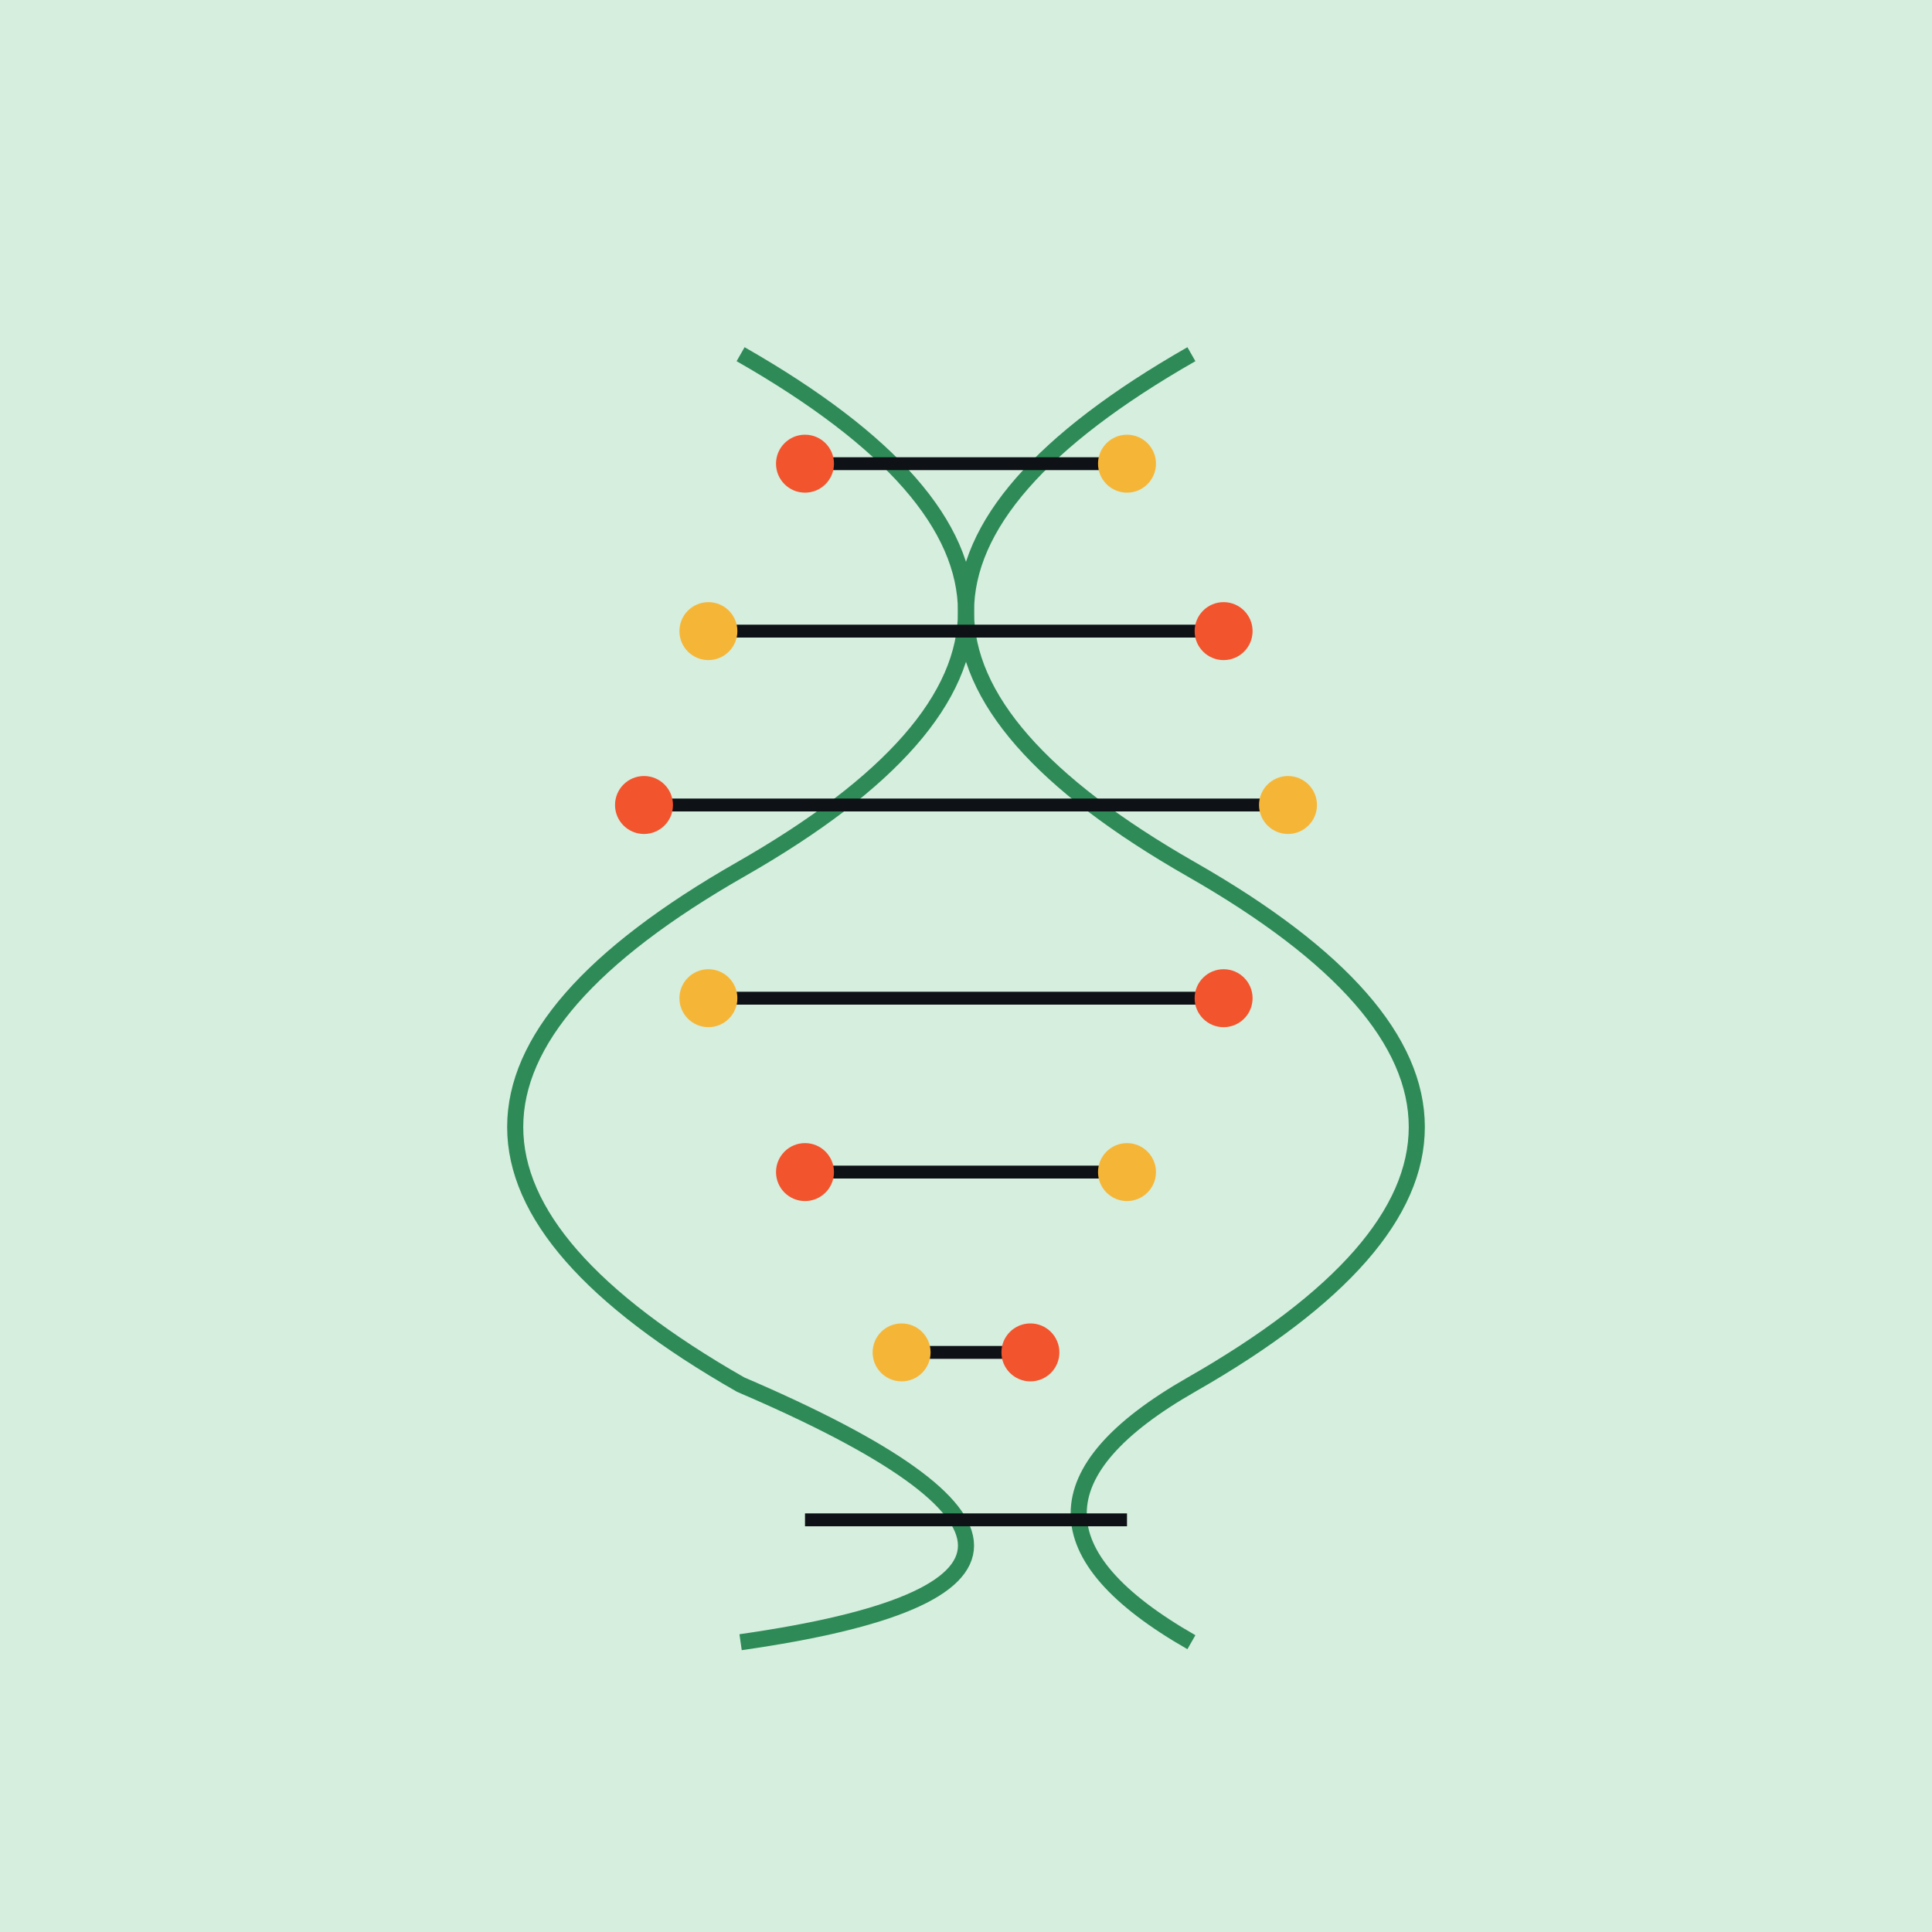
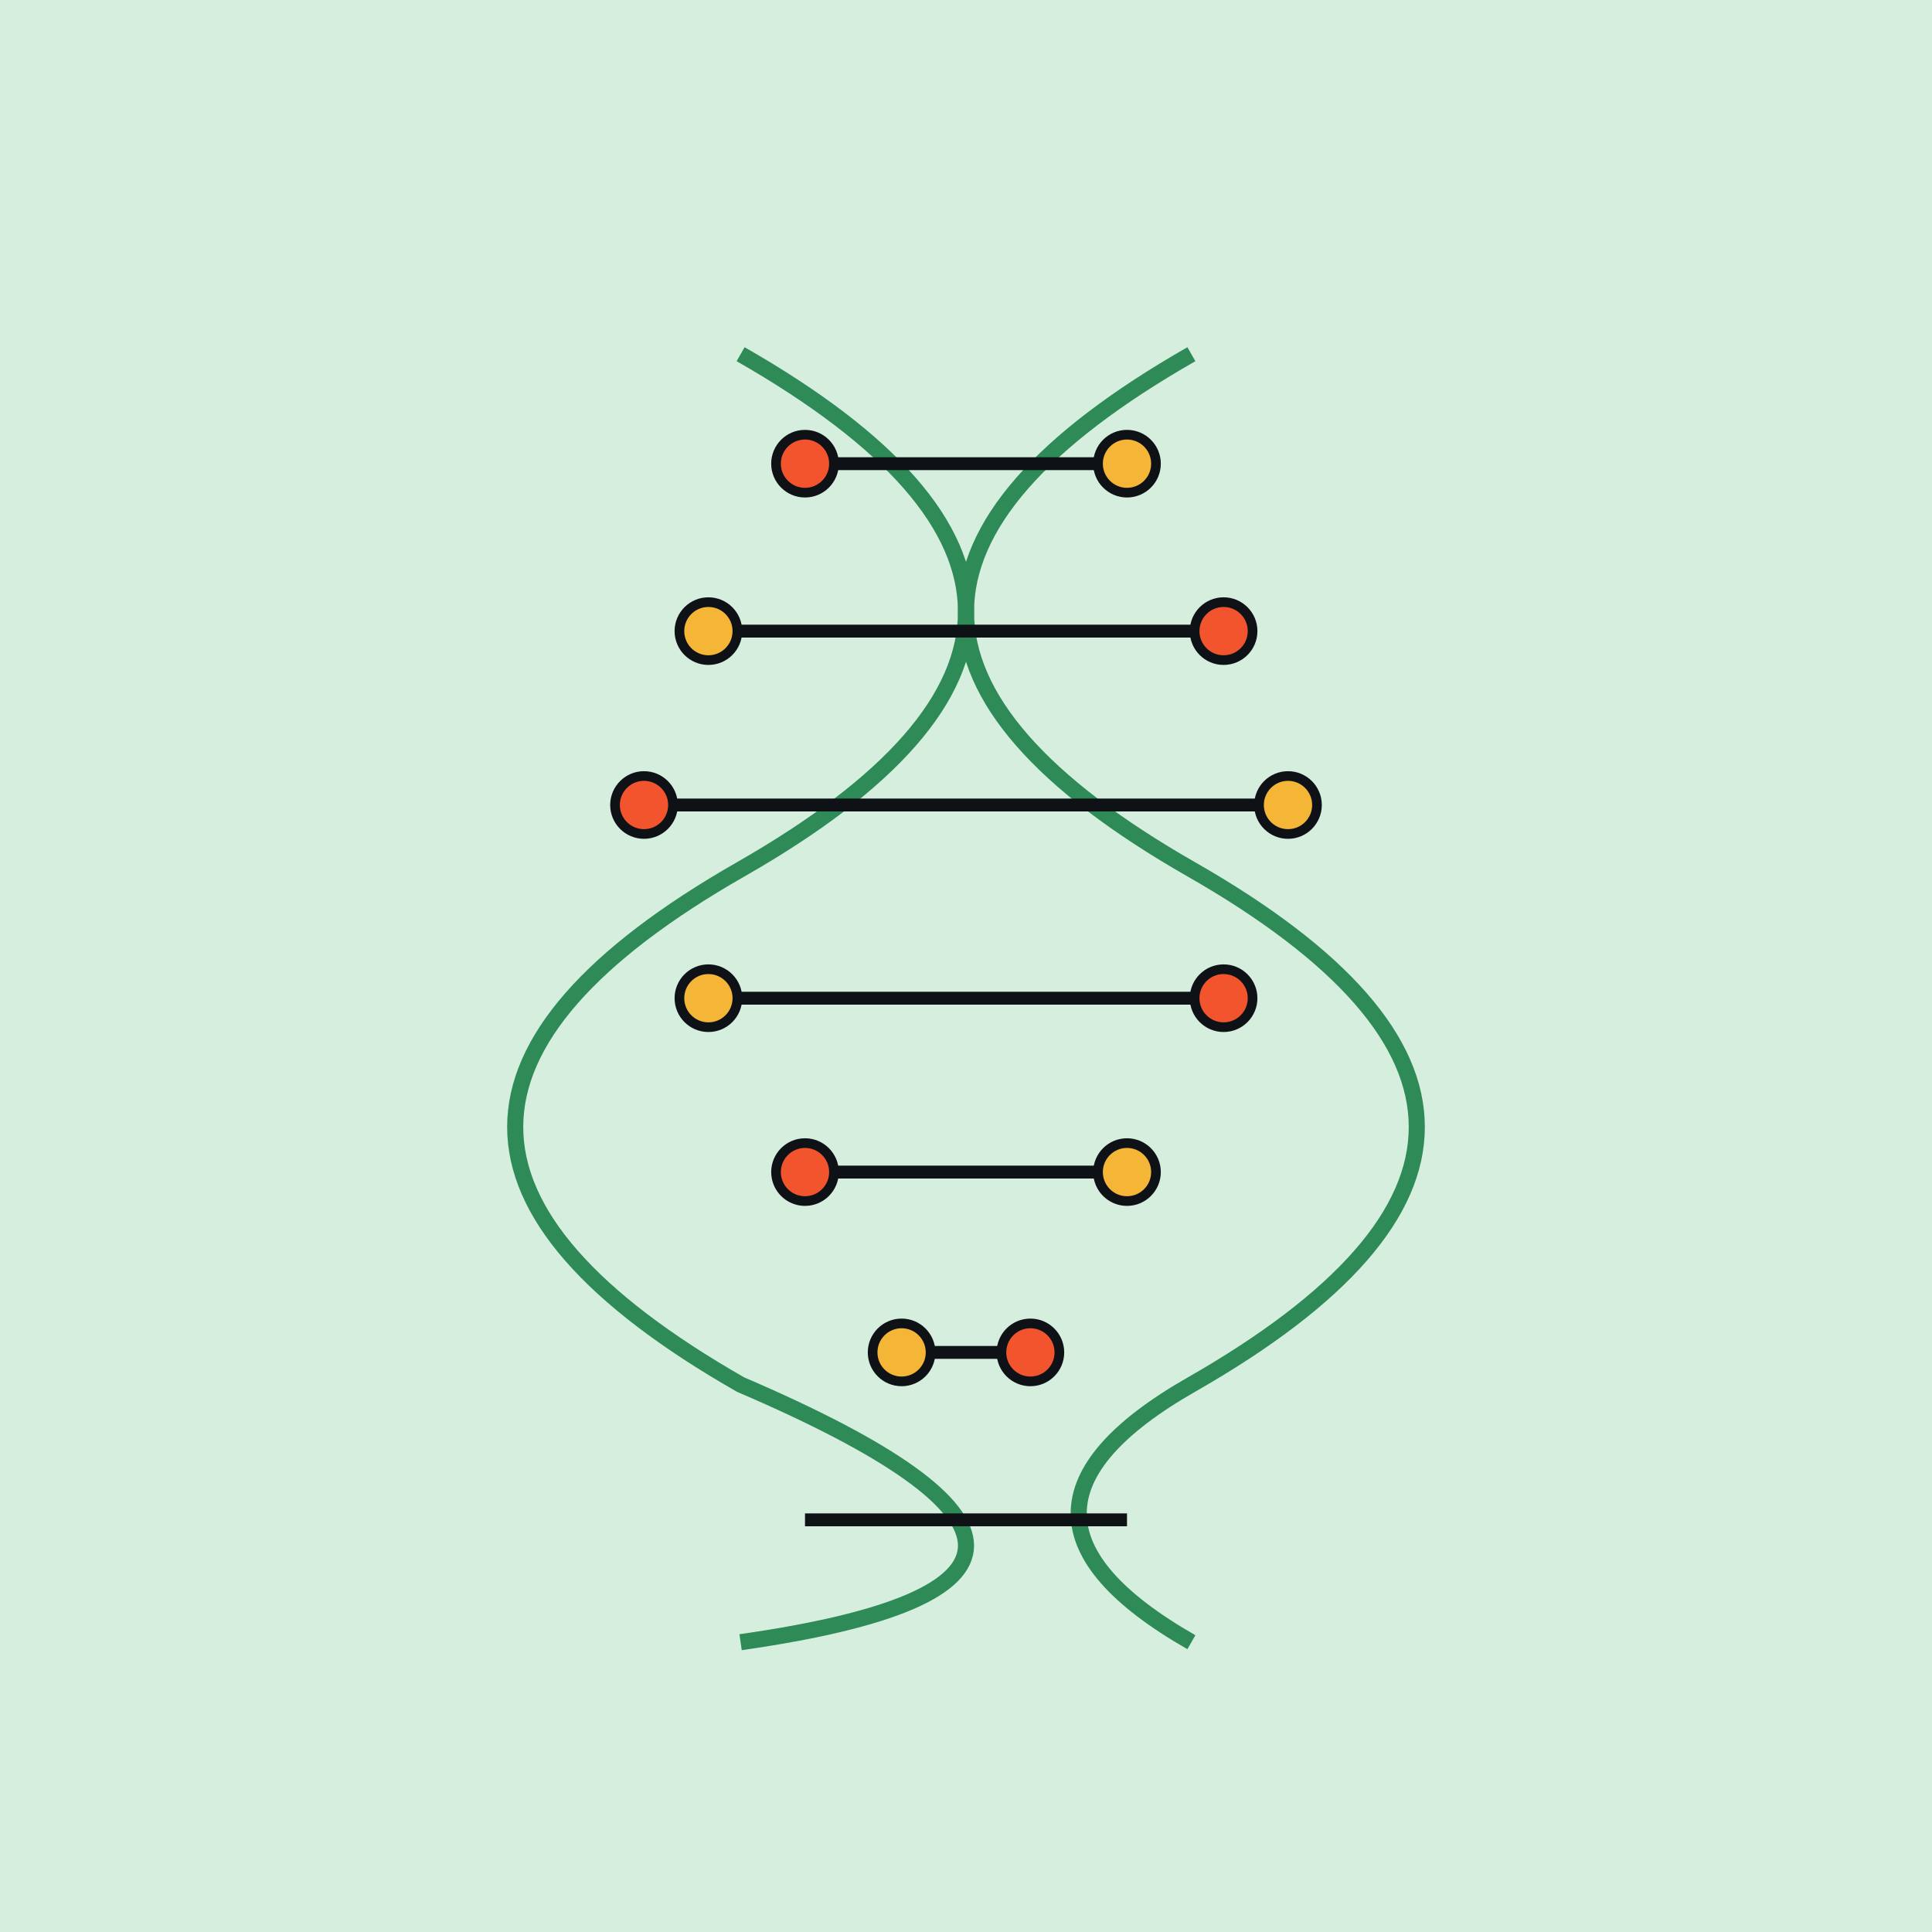
<svg xmlns="http://www.w3.org/2000/svg" viewBox="0 0 300 300" width="300" height="300" role="img" aria-label="DNA helix">
  <rect width="300" height="300" fill="#D6EEDE" />
  <g stroke="#2E8B57" stroke-width="2.5" fill="none">
    <path d="M115 55 Q 185 95 115 135 Q 45 175 115 215 Q 185 245 115 255" />
    <path d="M185 55 Q 115 95 185 135 Q 255 175 185 215 Q 150 235 185 255" />
  </g>
  <g stroke="#0E1116" stroke-width="2">
    <line x1="125" y1="72" x2="175" y2="72" />
    <line x1="110" y1="98" x2="190" y2="98" />
    <line x1="100" y1="125" x2="200" y2="125" />
    <line x1="110" y1="155" x2="190" y2="155" />
    <line x1="125" y1="182" x2="175" y2="182" />
    <line x1="140" y1="210" x2="160" y2="210" />
    <line x1="125" y1="236" x2="175" y2="236" />
  </g>
-   <g fill="#F2542D">
+   <g fill="#F2542D" stroke="#0E1116" stroke-width="1.5">
    <circle cx="125" cy="72" r="4.5" />
    <circle cx="190" cy="98" r="4.5" />
    <circle cx="100" cy="125" r="4.5" />
    <circle cx="190" cy="155" r="4.5" />
    <circle cx="125" cy="182" r="4.5" />
    <circle cx="160" cy="210" r="4.5" />
  </g>
-   <g fill="#F5B638">
+   <g fill="#F5B638" stroke="#0E1116" stroke-width="1.5">
    <circle cx="175" cy="72" r="4.5" />
    <circle cx="110" cy="98" r="4.5" />
    <circle cx="200" cy="125" r="4.5" />
    <circle cx="110" cy="155" r="4.5" />
    <circle cx="175" cy="182" r="4.5" />
    <circle cx="140" cy="210" r="4.5" />
  </g>
</svg>
